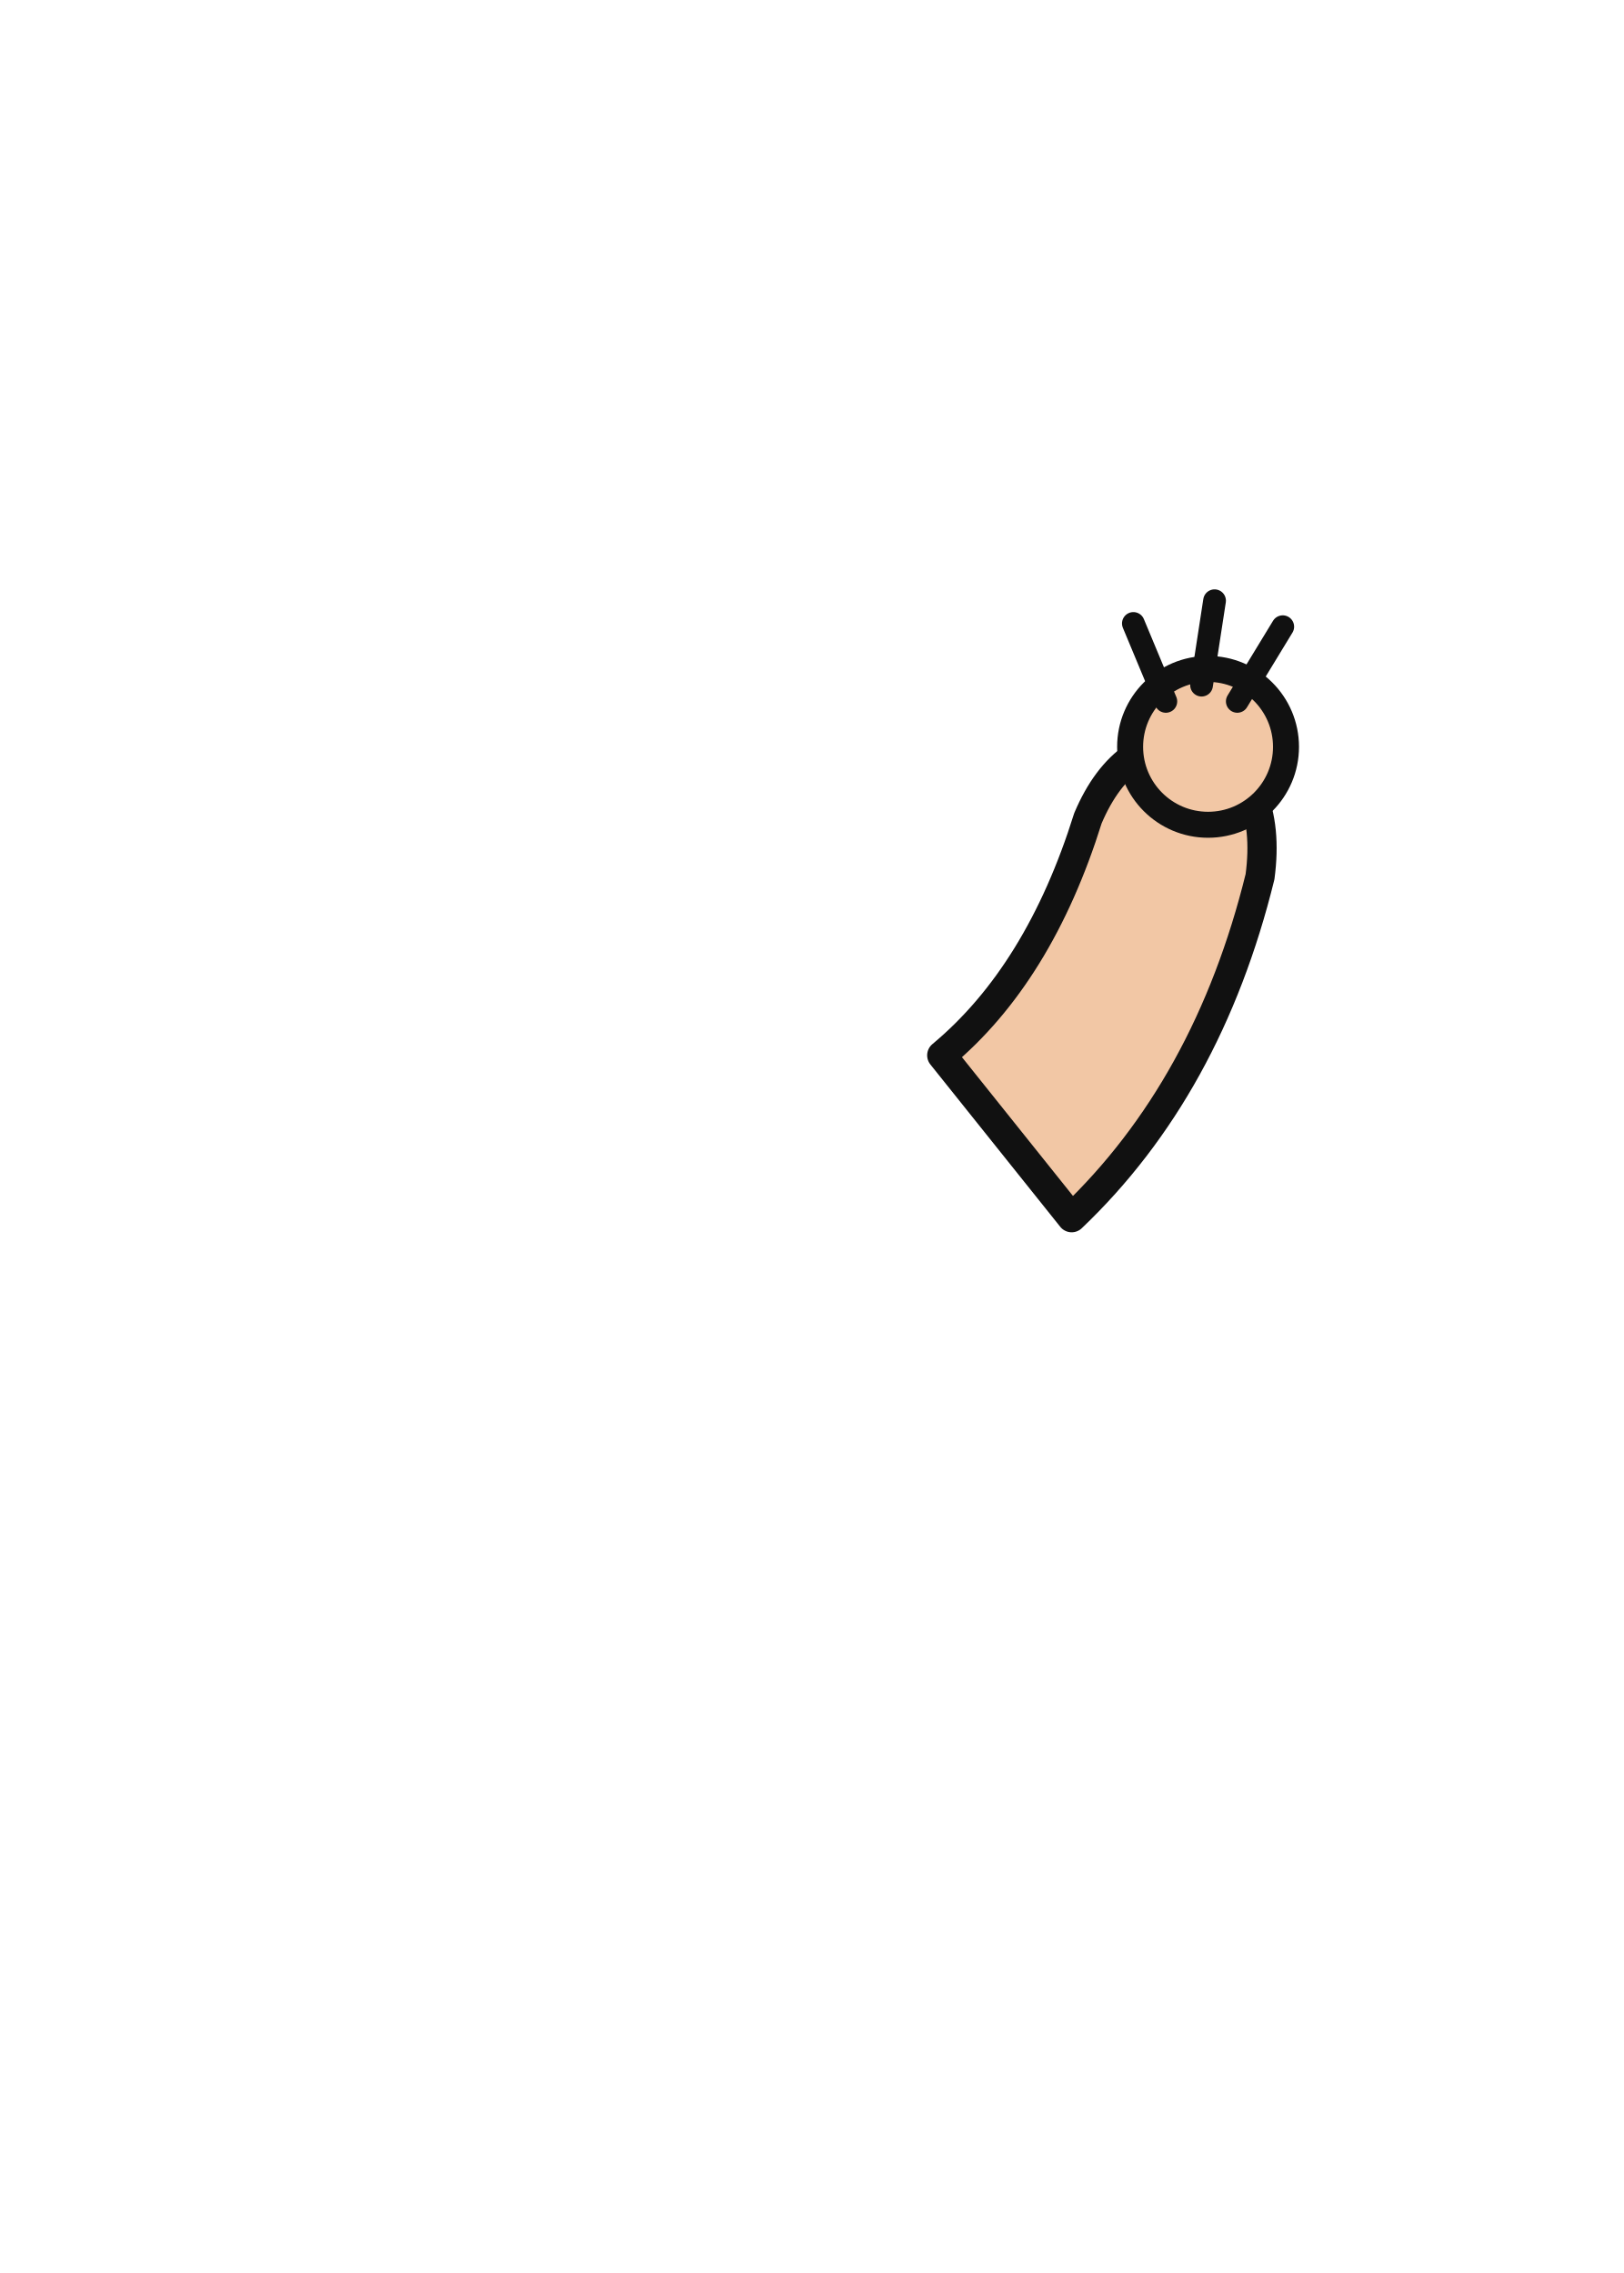
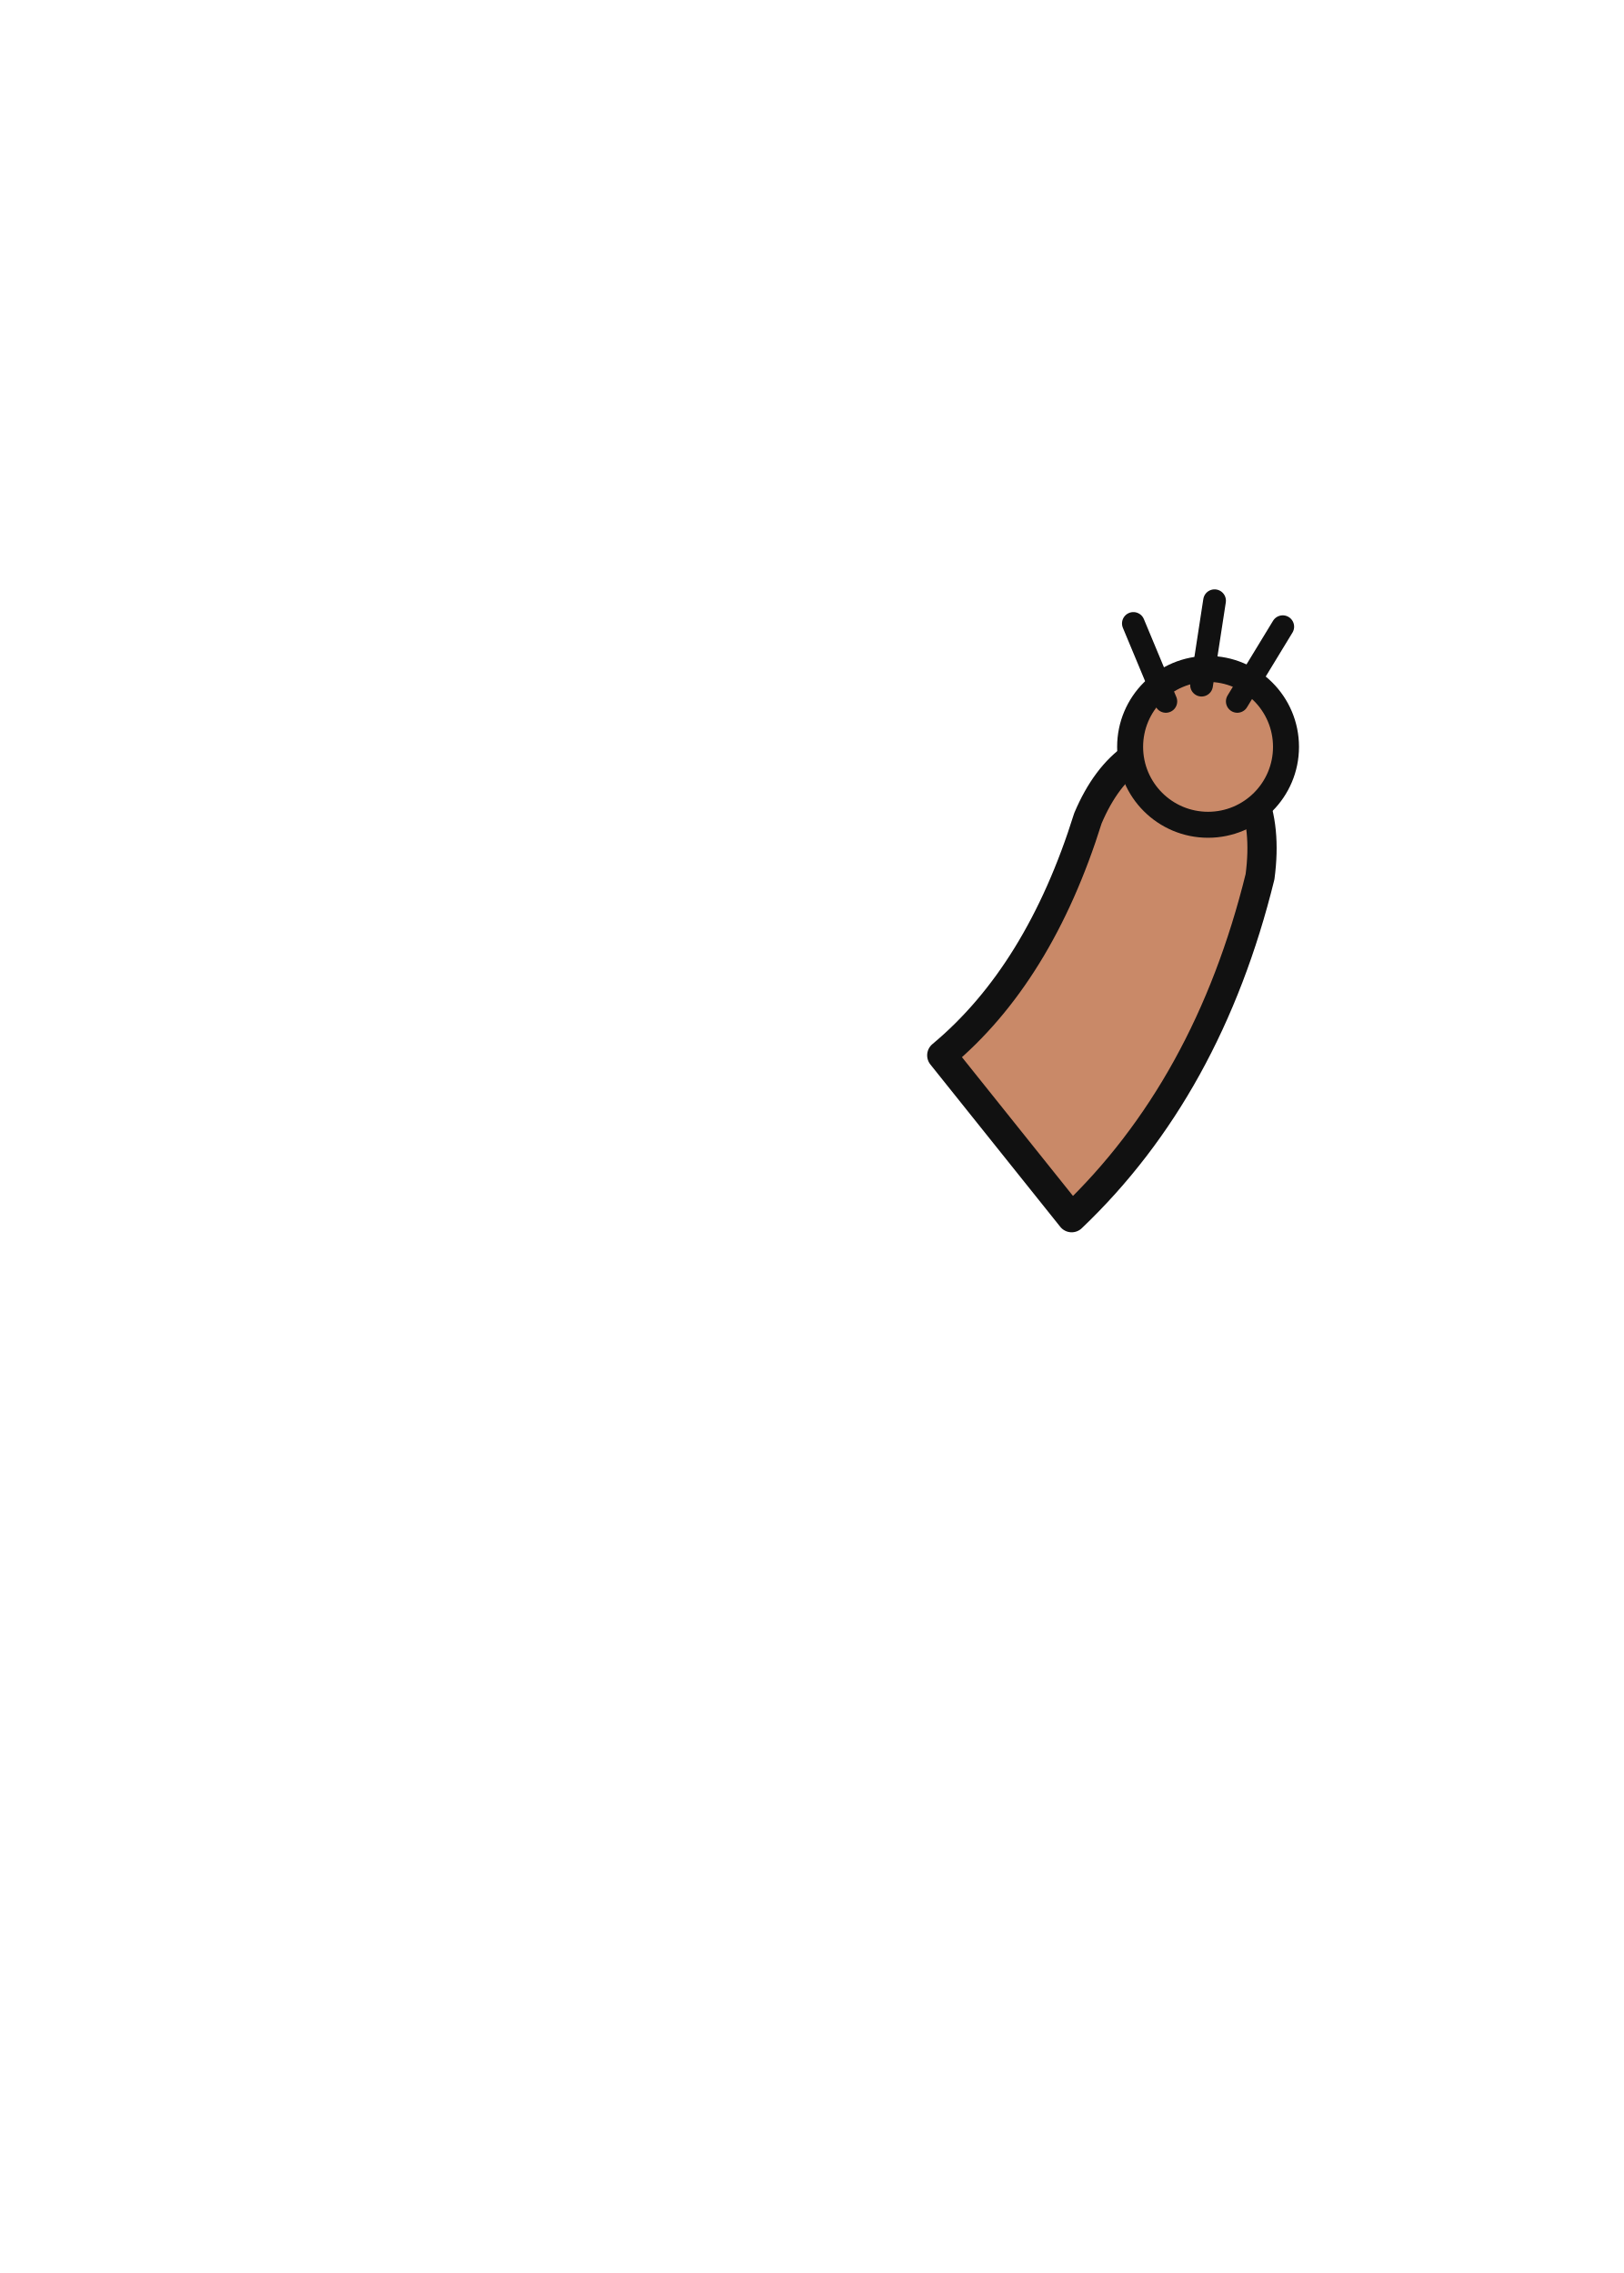
<svg xmlns="http://www.w3.org/2000/svg" viewBox="0 0 500 700" width="500" height="700">
-   <path d="M330 375 Q372 335 388 270 Q392 240 370 228 Q346 226 335 252 Q320 300 290 325 Z" fill="#F2C7A5" stroke="#111111" stroke-width="9" stroke-linecap="round" stroke-linejoin="round" />
-   <circle cx="372" cy="230" r="24" fill="#F2C7A5" stroke="#111111" stroke-width="8" />
+   <path d="M330 375 Q372 335 388 270 Q392 240 370 228 Q346 226 335 252 Q320 300 290 325 Z" fill="#C98968" stroke="#111111" stroke-width="9" stroke-linecap="round" stroke-linejoin="round" />
+   <circle cx="372" cy="230" r="24" fill="#C98968" stroke="#111111" stroke-width="8" />
  <path d="M381 216 L395 193 M370 211 L374 185 M359 216 L349 192" fill="none" stroke="#111111" stroke-width="7" stroke-linecap="round" />
</svg>
